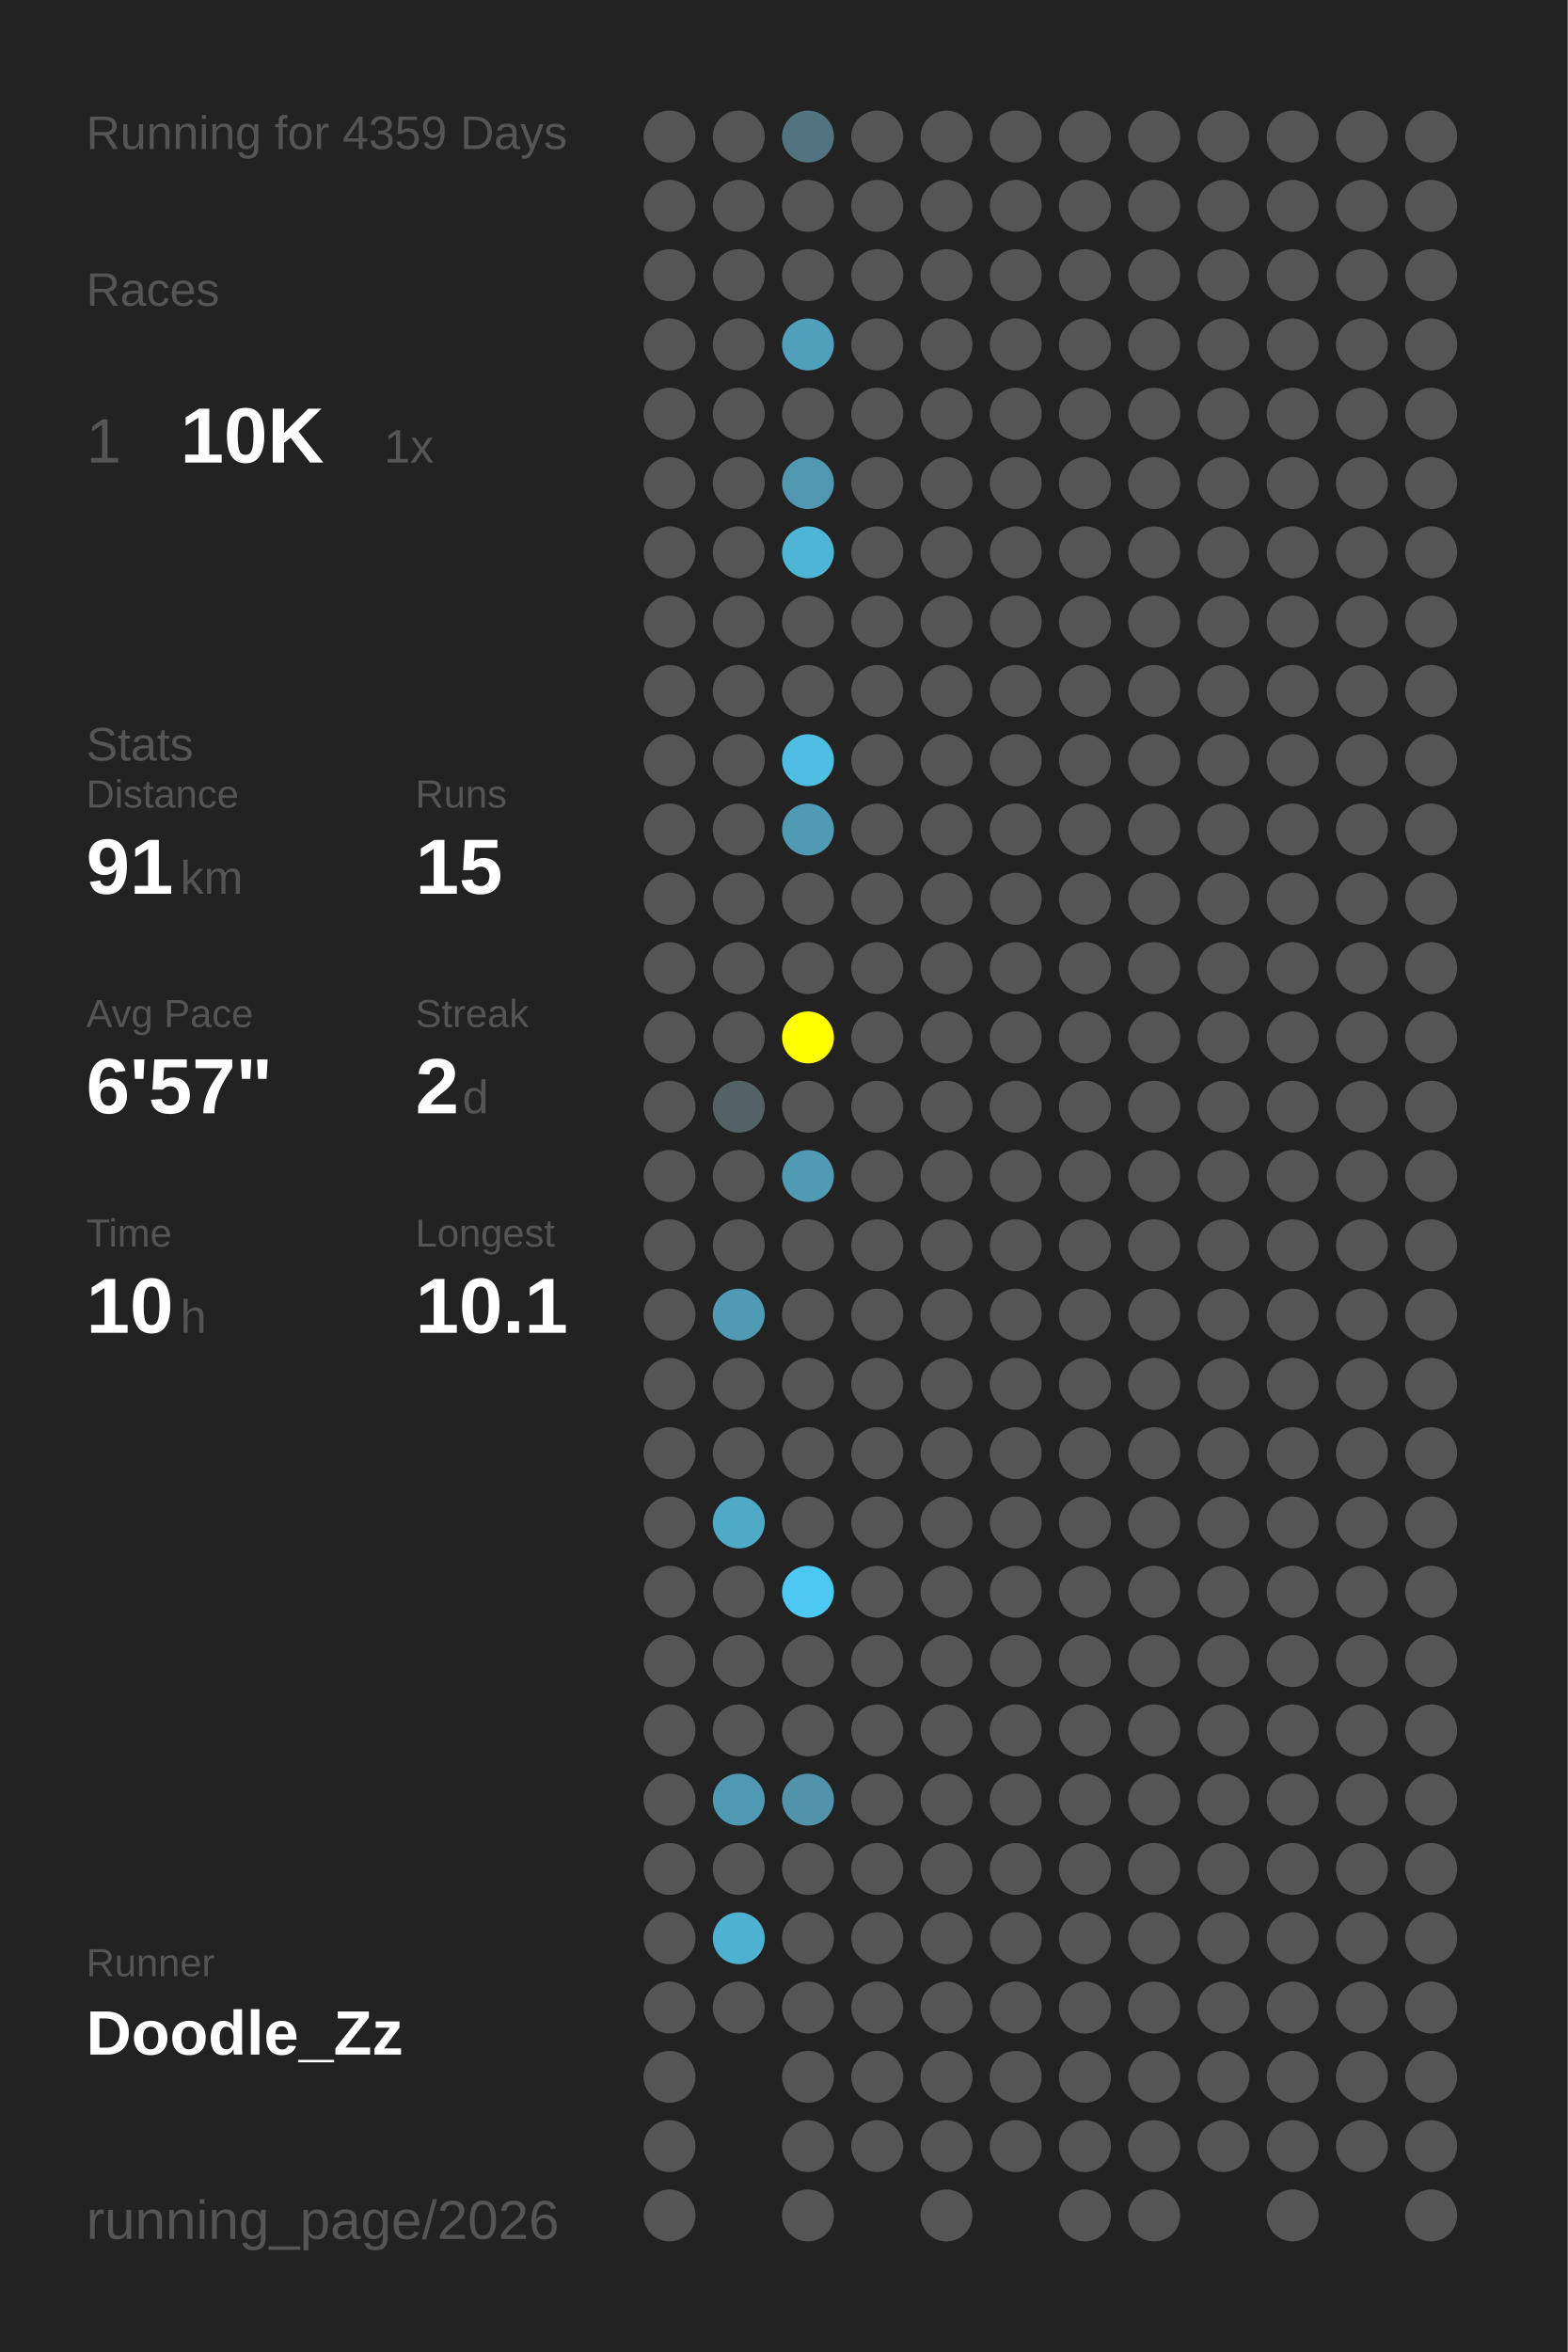
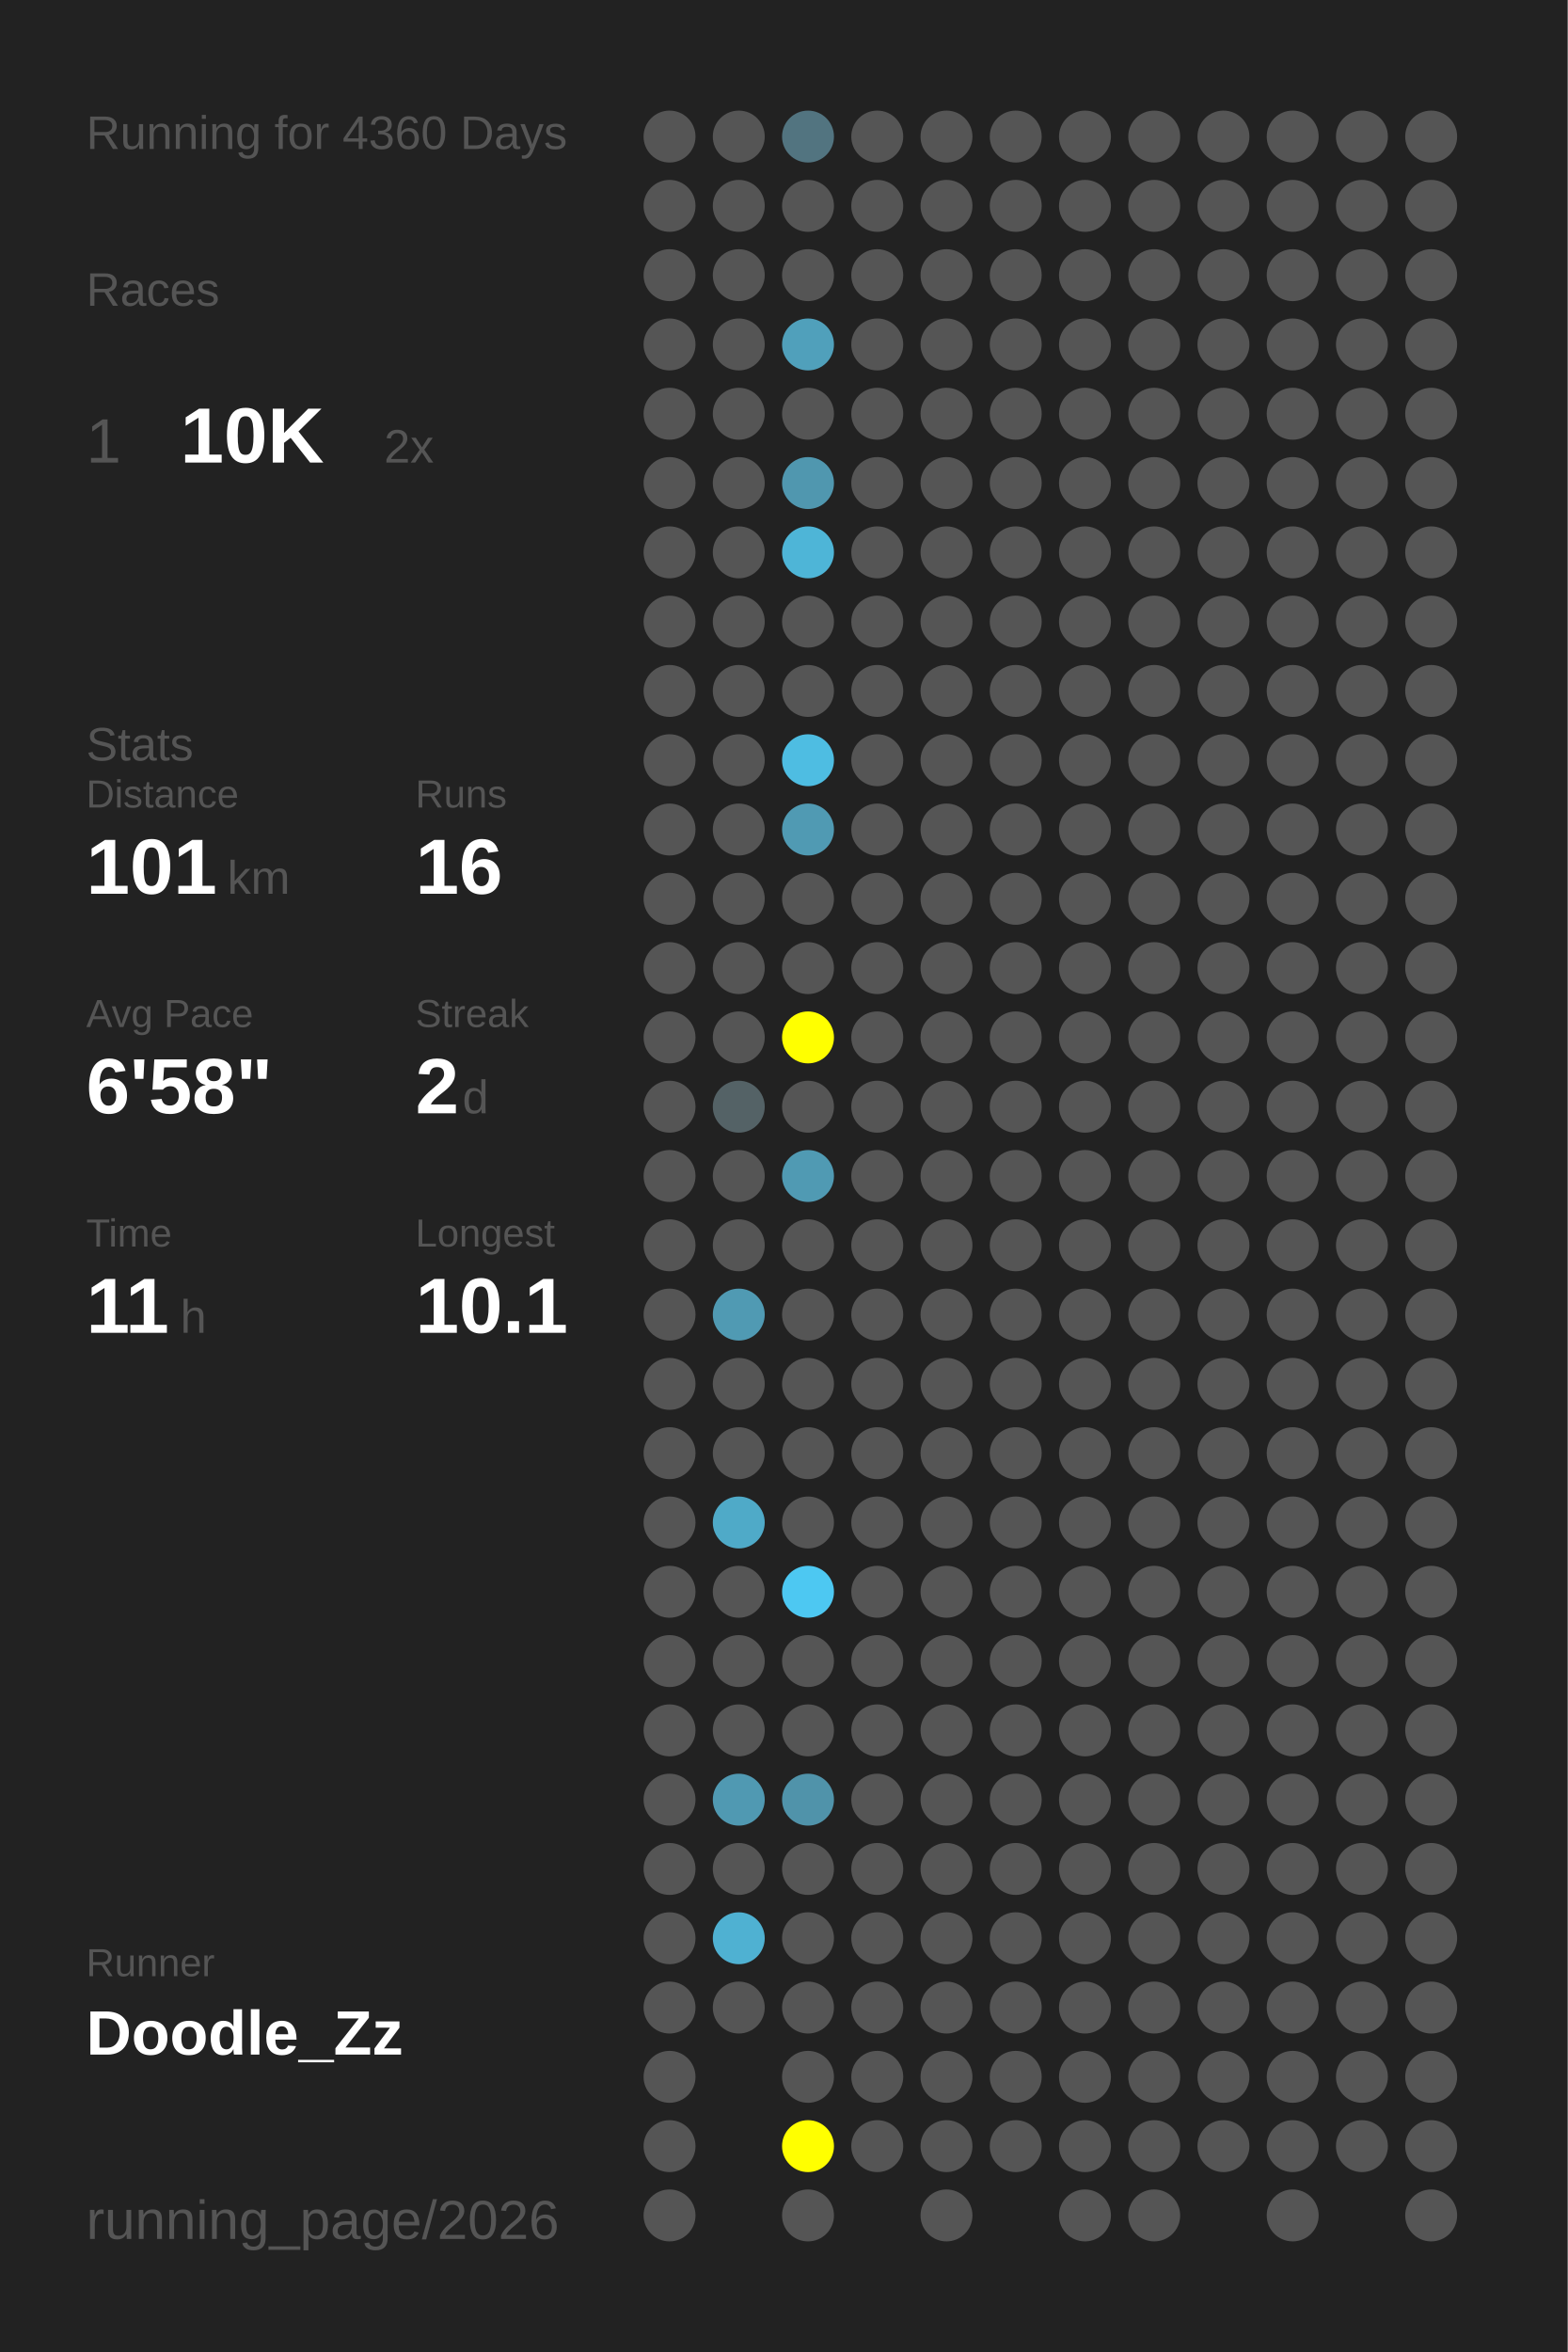
<svg xmlns="http://www.w3.org/2000/svg" baseProfile="full" height="300mm" version="1.1" viewBox="0,0,200,300" width="200mm">
  <defs />
  <rect fill="#222222" height="300" width="200" x="0" y="0" />
-   <text fill="#555555" style="font-size:6px; font-family:Arial;" x="11" y="19">Running for 4359 Days</text>
+   <text fill="#555555" style="font-size:6px; font-family:Arial;" x="11" y="19">Running for 4360 Days</text>
  <text fill="#555555" style="font-size:6px; font-family:Arial;" x="11" y="39">Races</text>
  <text fill="#555555" style="font-size:8px; font-family:Arial;" x="11" y="59">1</text>
  <text fill="#FFFFFF" style="font-size:10px; font-family:Arial; font-weight:bold;" x="23" y="59">10K</text>
-   <text fill="#555555" style="font-size:6px; font-family:Arial;" x="49" y="59">1x</text>
+   <text fill="#555555" style="font-size:6px; font-family:Arial;" x="49" y="59">2x</text>
  <text fill="#555555" style="font-size:6px; font-family:Arial;" x="11" y="97">Stats</text>
  <text fill="#555555" style="font-size:5px; font-family:Arial;" x="11" y="103">Distance</text>
-   <text fill="#FFFFFF" style="font-size:10px; font-family:Arial; font-weight:bold;" x="11" y="114">91</text>
-   <text fill="#555555" style="font-size:6px; font-family:Arial;" x="23" y="114">km</text>
+   <text fill="#FFFFFF" style="font-size:10px; font-family:Arial; font-weight:bold;" x="11" y="114">101</text>
+   <text fill="#555555" style="font-size:6px; font-family:Arial;" x="29" y="114">km</text>
  <text fill="#555555" style="font-size:5px; font-family:Arial;" x="53" y="103">Runs</text>
-   <text fill="#FFFFFF" style="font-size:10px; font-family:Arial; font-weight:bold;" x="53" y="114">15</text>
+   <text fill="#FFFFFF" style="font-size:10px; font-family:Arial; font-weight:bold;" x="53" y="114">16</text>
  <text fill="#555555" style="font-size:5px; font-family:Arial;" x="11" y="131">Avg Pace</text>
-   <text fill="#FFFFFF" style="font-size:10px; font-family:Arial; font-weight:bold;" x="11" y="142">6'57"</text>
+   <text fill="#FFFFFF" style="font-size:10px; font-family:Arial; font-weight:bold;" x="11" y="142">6'58"</text>
  <text fill="#555555" style="font-size:5px; font-family:Arial;" x="53" y="131">Streak</text>
  <text fill="#FFFFFF" style="font-size:10px; font-family:Arial; font-weight:bold;" x="53" y="142">2</text>
  <text fill="#555555" style="font-size:6px; font-family:Arial;" x="59" y="142">d</text>
  <text fill="#555555" style="font-size:5px; font-family:Arial;" x="11" y="159">Time</text>
-   <text fill="#FFFFFF" style="font-size:10px; font-family:Arial; font-weight:bold;" x="11" y="170">10</text>
+   <text fill="#FFFFFF" style="font-size:10px; font-family:Arial; font-weight:bold;" x="11" y="170">11</text>
  <text fill="#555555" style="font-size:6px; font-family:Arial;" x="23" y="170">h</text>
  <text fill="#555555" style="font-size:5px; font-family:Arial;" x="53" y="159">Longest</text>
  <text fill="#FFFFFF" style="font-size:10px; font-family:Arial; font-weight:bold;" x="53" y="170">10.1</text>
  <text fill="#555555" style="font-size:5px; font-family:Arial;" x="11" y="252.065">Runner</text>
  <text fill="#FFFFFF" style="font-size:8px; font-family:Arial; font-weight:bold;" x="11" y="262.065">Doodle_Zz</text>
  <text fill="#555555" style="font-size:7px; font-family:Arial;" x="11" y="285.581">running_page/2026</text>
  <circle cx="85.417" cy="17.419" fill="#555555" r="3.312" />
  <circle cx="85.417" cy="26.258" fill="#555555" r="3.312" />
  <circle cx="85.417" cy="35.097" fill="#555555" r="3.312" />
  <circle cx="85.417" cy="43.935" fill="#555555" r="3.312" />
  <circle cx="85.417" cy="52.774" fill="#555555" r="3.312" />
  <circle cx="85.417" cy="61.613" fill="#555555" r="3.312" />
  <circle cx="85.417" cy="70.452" fill="#555555" r="3.312" />
  <circle cx="85.417" cy="79.29" fill="#555555" r="3.312" />
  <circle cx="85.417" cy="88.129" fill="#555555" r="3.312" />
  <circle cx="85.417" cy="96.968" fill="#555555" r="3.312" />
  <circle cx="85.417" cy="105.806" fill="#555555" r="3.312" />
  <circle cx="85.417" cy="114.645" fill="#555555" r="3.312" />
  <circle cx="85.417" cy="123.484" fill="#555555" r="3.312" />
  <circle cx="85.417" cy="132.323" fill="#555555" r="3.312" />
  <circle cx="85.417" cy="141.161" fill="#555555" r="3.312" />
  <circle cx="85.417" cy="150" fill="#555555" r="3.312" />
  <circle cx="85.417" cy="158.839" fill="#555555" r="3.312" />
  <circle cx="85.417" cy="167.677" fill="#555555" r="3.312" />
  <circle cx="85.417" cy="176.516" fill="#555555" r="3.312" />
  <circle cx="85.417" cy="185.355" fill="#555555" r="3.312" />
  <circle cx="85.417" cy="194.194" fill="#555555" r="3.312" />
  <circle cx="85.417" cy="203.032" fill="#555555" r="3.312" />
  <circle cx="85.417" cy="211.871" fill="#555555" r="3.312" />
  <circle cx="85.417" cy="220.71" fill="#555555" r="3.312" />
  <circle cx="85.417" cy="229.548" fill="#555555" r="3.312" />
  <circle cx="85.417" cy="238.387" fill="#555555" r="3.312" />
  <circle cx="85.417" cy="247.226" fill="#555555" r="3.312" />
  <circle cx="85.417" cy="256.065" fill="#555555" r="3.312" />
  <circle cx="85.417" cy="264.903" fill="#555555" r="3.312" />
  <circle cx="85.417" cy="273.742" fill="#555555" r="3.312" />
  <circle cx="85.417" cy="282.581" fill="#555555" r="3.312" />
  <circle cx="94.25" cy="17.419" fill="#555555" r="3.312" />
  <circle cx="94.25" cy="26.258" fill="#555555" r="3.312" />
  <circle cx="94.25" cy="35.097" fill="#555555" r="3.312" />
  <circle cx="94.25" cy="43.935" fill="#555555" r="3.312" />
  <circle cx="94.25" cy="52.774" fill="#555555" r="3.312" />
  <circle cx="94.25" cy="61.613" fill="#555555" r="3.312" />
  <circle cx="94.25" cy="70.452" fill="#555555" r="3.312" />
  <circle cx="94.25" cy="79.29" fill="#555555" r="3.312" />
  <circle cx="94.25" cy="88.129" fill="#555555" r="3.312" />
  <circle cx="94.25" cy="96.968" fill="#555555" r="3.312" />
  <circle cx="94.25" cy="105.806" fill="#555555" r="3.312" />
  <circle cx="94.25" cy="114.645" fill="#555555" r="3.312" />
  <circle cx="94.25" cy="123.484" fill="#555555" r="3.312" />
  <circle cx="94.25" cy="132.323" fill="#555555" r="3.312" />
  <circle cx="94.25" cy="141.161" fill="#546266" r="3.312" />
  <circle cx="94.25" cy="150" fill="#555555" r="3.312" />
  <circle cx="94.25" cy="158.839" fill="#555555" r="3.312" />
  <circle cx="94.25" cy="167.677" fill="#509ab3" r="3.312" />
  <circle cx="94.25" cy="176.516" fill="#555555" r="3.312" />
  <circle cx="94.25" cy="185.355" fill="#555555" r="3.312" />
  <circle cx="94.25" cy="194.194" fill="#4faac8" r="3.312" />
  <circle cx="94.25" cy="203.032" fill="#555555" r="3.312" />
  <circle cx="94.25" cy="211.871" fill="#555555" r="3.312" />
  <circle cx="94.25" cy="220.71" fill="#555555" r="3.312" />
  <circle cx="94.25" cy="229.548" fill="#5099b2" r="3.312" />
  <circle cx="94.25" cy="238.387" fill="#555555" r="3.312" />
  <circle cx="94.25" cy="247.226" fill="#4fb1d2" r="3.312" />
  <circle cx="94.25" cy="256.065" fill="#555555" r="3.312" />
  <circle cx="103.083" cy="17.419" fill="#527480" r="3.312" />
  <circle cx="103.083" cy="26.258" fill="#555555" r="3.312" />
  <circle cx="103.083" cy="35.097" fill="#555555" r="3.312" />
  <circle cx="103.083" cy="43.935" fill="#50a0bb" r="3.312" />
  <circle cx="103.083" cy="52.774" fill="#555555" r="3.312" />
  <circle cx="103.083" cy="61.613" fill="#5097af" r="3.312" />
  <circle cx="103.083" cy="70.452" fill="#4eb5d7" r="3.312" />
  <circle cx="103.083" cy="79.29" fill="#555555" r="3.312" />
  <circle cx="103.083" cy="88.129" fill="#555555" r="3.312" />
  <circle cx="103.083" cy="96.968" fill="#4ebde2" r="3.312" />
  <circle cx="103.083" cy="105.806" fill="#509ab3" r="3.312" />
  <circle cx="103.083" cy="114.645" fill="#555555" r="3.312" />
  <circle cx="103.083" cy="123.484" fill="#555555" r="3.312" />
  <circle cx="103.083" cy="132.323" fill="#FFFF00" r="3.312" />
  <circle cx="103.083" cy="141.161" fill="#555555" r="3.312" />
  <circle cx="103.083" cy="150" fill="#509ab3" r="3.312" />
  <circle cx="103.083" cy="158.839" fill="#555555" r="3.312" />
  <circle cx="103.083" cy="167.677" fill="#555555" r="3.312" />
  <circle cx="103.083" cy="176.516" fill="#555555" r="3.312" />
  <circle cx="103.083" cy="185.355" fill="#555555" r="3.312" />
  <circle cx="103.083" cy="194.194" fill="#555555" r="3.312" />
  <circle cx="103.083" cy="203.032" fill="#4dc8f2" r="3.312" />
  <circle cx="103.083" cy="211.871" fill="#555555" r="3.312" />
  <circle cx="103.083" cy="220.71" fill="#555555" r="3.312" />
  <circle cx="103.083" cy="229.548" fill="#5093aa" r="3.312" />
  <circle cx="103.083" cy="238.387" fill="#555555" r="3.312" />
  <circle cx="103.083" cy="247.226" fill="#555555" r="3.312" />
  <circle cx="103.083" cy="256.065" fill="#555555" r="3.312" />
  <circle cx="103.083" cy="264.903" fill="#555555" r="3.312" />
-   <circle cx="103.083" cy="273.742" fill="#555555" r="3.312" />
+   <circle cx="103.083" cy="273.742" fill="#FFFF00" r="3.312" />
  <circle cx="103.083" cy="282.581" fill="#555555" r="3.312" />
  <circle cx="111.917" cy="17.419" fill="#555555" r="3.312" />
  <circle cx="111.917" cy="26.258" fill="#555555" r="3.312" />
  <circle cx="111.917" cy="35.097" fill="#555555" r="3.312" />
  <circle cx="111.917" cy="43.935" fill="#555555" r="3.312" />
  <circle cx="111.917" cy="52.774" fill="#555555" r="3.312" />
  <circle cx="111.917" cy="61.613" fill="#555555" r="3.312" />
  <circle cx="111.917" cy="70.452" fill="#555555" r="3.312" />
  <circle cx="111.917" cy="79.29" fill="#555555" r="3.312" />
  <circle cx="111.917" cy="88.129" fill="#555555" r="3.312" />
  <circle cx="111.917" cy="96.968" fill="#555555" r="3.312" />
  <circle cx="111.917" cy="105.806" fill="#555555" r="3.312" />
  <circle cx="111.917" cy="114.645" fill="#555555" r="3.312" />
  <circle cx="111.917" cy="123.484" fill="#555555" r="3.312" />
  <circle cx="111.917" cy="132.323" fill="#555555" r="3.312" />
  <circle cx="111.917" cy="141.161" fill="#555555" r="3.312" />
  <circle cx="111.917" cy="150" fill="#555555" r="3.312" />
  <circle cx="111.917" cy="158.839" fill="#555555" r="3.312" />
  <circle cx="111.917" cy="167.677" fill="#555555" r="3.312" />
  <circle cx="111.917" cy="176.516" fill="#555555" r="3.312" />
  <circle cx="111.917" cy="185.355" fill="#555555" r="3.312" />
  <circle cx="111.917" cy="194.194" fill="#555555" r="3.312" />
  <circle cx="111.917" cy="203.032" fill="#555555" r="3.312" />
  <circle cx="111.917" cy="211.871" fill="#555555" r="3.312" />
  <circle cx="111.917" cy="220.71" fill="#555555" r="3.312" />
  <circle cx="111.917" cy="229.548" fill="#555555" r="3.312" />
  <circle cx="111.917" cy="238.387" fill="#555555" r="3.312" />
  <circle cx="111.917" cy="247.226" fill="#555555" r="3.312" />
  <circle cx="111.917" cy="256.065" fill="#555555" r="3.312" />
  <circle cx="111.917" cy="264.903" fill="#555555" r="3.312" />
  <circle cx="111.917" cy="273.742" fill="#555555" r="3.312" />
  <circle cx="120.75" cy="17.419" fill="#555555" r="3.312" />
  <circle cx="120.75" cy="26.258" fill="#555555" r="3.312" />
  <circle cx="120.75" cy="35.097" fill="#555555" r="3.312" />
  <circle cx="120.75" cy="43.935" fill="#555555" r="3.312" />
  <circle cx="120.75" cy="52.774" fill="#555555" r="3.312" />
  <circle cx="120.75" cy="61.613" fill="#555555" r="3.312" />
  <circle cx="120.75" cy="70.452" fill="#555555" r="3.312" />
  <circle cx="120.75" cy="79.29" fill="#555555" r="3.312" />
  <circle cx="120.75" cy="88.129" fill="#555555" r="3.312" />
  <circle cx="120.75" cy="96.968" fill="#555555" r="3.312" />
  <circle cx="120.75" cy="105.806" fill="#555555" r="3.312" />
  <circle cx="120.75" cy="114.645" fill="#555555" r="3.312" />
  <circle cx="120.75" cy="123.484" fill="#555555" r="3.312" />
  <circle cx="120.75" cy="132.323" fill="#555555" r="3.312" />
  <circle cx="120.75" cy="141.161" fill="#555555" r="3.312" />
  <circle cx="120.75" cy="150" fill="#555555" r="3.312" />
  <circle cx="120.75" cy="158.839" fill="#555555" r="3.312" />
  <circle cx="120.75" cy="167.677" fill="#555555" r="3.312" />
  <circle cx="120.75" cy="176.516" fill="#555555" r="3.312" />
  <circle cx="120.75" cy="185.355" fill="#555555" r="3.312" />
  <circle cx="120.75" cy="194.194" fill="#555555" r="3.312" />
  <circle cx="120.75" cy="203.032" fill="#555555" r="3.312" />
  <circle cx="120.75" cy="211.871" fill="#555555" r="3.312" />
  <circle cx="120.75" cy="220.71" fill="#555555" r="3.312" />
  <circle cx="120.75" cy="229.548" fill="#555555" r="3.312" />
  <circle cx="120.75" cy="238.387" fill="#555555" r="3.312" />
  <circle cx="120.75" cy="247.226" fill="#555555" r="3.312" />
  <circle cx="120.75" cy="256.065" fill="#555555" r="3.312" />
  <circle cx="120.75" cy="264.903" fill="#555555" r="3.312" />
  <circle cx="120.75" cy="273.742" fill="#555555" r="3.312" />
  <circle cx="120.75" cy="282.581" fill="#555555" r="3.312" />
  <circle cx="129.583" cy="17.419" fill="#555555" r="3.312" />
  <circle cx="129.583" cy="26.258" fill="#555555" r="3.312" />
  <circle cx="129.583" cy="35.097" fill="#555555" r="3.312" />
  <circle cx="129.583" cy="43.935" fill="#555555" r="3.312" />
  <circle cx="129.583" cy="52.774" fill="#555555" r="3.312" />
  <circle cx="129.583" cy="61.613" fill="#555555" r="3.312" />
  <circle cx="129.583" cy="70.452" fill="#555555" r="3.312" />
  <circle cx="129.583" cy="79.29" fill="#555555" r="3.312" />
  <circle cx="129.583" cy="88.129" fill="#555555" r="3.312" />
  <circle cx="129.583" cy="96.968" fill="#555555" r="3.312" />
  <circle cx="129.583" cy="105.806" fill="#555555" r="3.312" />
  <circle cx="129.583" cy="114.645" fill="#555555" r="3.312" />
  <circle cx="129.583" cy="123.484" fill="#555555" r="3.312" />
  <circle cx="129.583" cy="132.323" fill="#555555" r="3.312" />
  <circle cx="129.583" cy="141.161" fill="#555555" r="3.312" />
  <circle cx="129.583" cy="150" fill="#555555" r="3.312" />
  <circle cx="129.583" cy="158.839" fill="#555555" r="3.312" />
  <circle cx="129.583" cy="167.677" fill="#555555" r="3.312" />
  <circle cx="129.583" cy="176.516" fill="#555555" r="3.312" />
  <circle cx="129.583" cy="185.355" fill="#555555" r="3.312" />
  <circle cx="129.583" cy="194.194" fill="#555555" r="3.312" />
  <circle cx="129.583" cy="203.032" fill="#555555" r="3.312" />
  <circle cx="129.583" cy="211.871" fill="#555555" r="3.312" />
  <circle cx="129.583" cy="220.71" fill="#555555" r="3.312" />
  <circle cx="129.583" cy="229.548" fill="#555555" r="3.312" />
  <circle cx="129.583" cy="238.387" fill="#555555" r="3.312" />
  <circle cx="129.583" cy="247.226" fill="#555555" r="3.312" />
  <circle cx="129.583" cy="256.065" fill="#555555" r="3.312" />
  <circle cx="129.583" cy="264.903" fill="#555555" r="3.312" />
  <circle cx="129.583" cy="273.742" fill="#555555" r="3.312" />
  <circle cx="138.417" cy="17.419" fill="#555555" r="3.312" />
  <circle cx="138.417" cy="26.258" fill="#555555" r="3.312" />
  <circle cx="138.417" cy="35.097" fill="#555555" r="3.312" />
  <circle cx="138.417" cy="43.935" fill="#555555" r="3.312" />
  <circle cx="138.417" cy="52.774" fill="#555555" r="3.312" />
  <circle cx="138.417" cy="61.613" fill="#555555" r="3.312" />
  <circle cx="138.417" cy="70.452" fill="#555555" r="3.312" />
  <circle cx="138.417" cy="79.29" fill="#555555" r="3.312" />
  <circle cx="138.417" cy="88.129" fill="#555555" r="3.312" />
  <circle cx="138.417" cy="96.968" fill="#555555" r="3.312" />
  <circle cx="138.417" cy="105.806" fill="#555555" r="3.312" />
  <circle cx="138.417" cy="114.645" fill="#555555" r="3.312" />
  <circle cx="138.417" cy="123.484" fill="#555555" r="3.312" />
  <circle cx="138.417" cy="132.323" fill="#555555" r="3.312" />
  <circle cx="138.417" cy="141.161" fill="#555555" r="3.312" />
  <circle cx="138.417" cy="150" fill="#555555" r="3.312" />
  <circle cx="138.417" cy="158.839" fill="#555555" r="3.312" />
  <circle cx="138.417" cy="167.677" fill="#555555" r="3.312" />
  <circle cx="138.417" cy="176.516" fill="#555555" r="3.312" />
  <circle cx="138.417" cy="185.355" fill="#555555" r="3.312" />
  <circle cx="138.417" cy="194.194" fill="#555555" r="3.312" />
  <circle cx="138.417" cy="203.032" fill="#555555" r="3.312" />
  <circle cx="138.417" cy="211.871" fill="#555555" r="3.312" />
  <circle cx="138.417" cy="220.71" fill="#555555" r="3.312" />
  <circle cx="138.417" cy="229.548" fill="#555555" r="3.312" />
  <circle cx="138.417" cy="238.387" fill="#555555" r="3.312" />
  <circle cx="138.417" cy="247.226" fill="#555555" r="3.312" />
  <circle cx="138.417" cy="256.065" fill="#555555" r="3.312" />
  <circle cx="138.417" cy="264.903" fill="#555555" r="3.312" />
  <circle cx="138.417" cy="273.742" fill="#555555" r="3.312" />
  <circle cx="138.417" cy="282.581" fill="#555555" r="3.312" />
  <circle cx="147.25" cy="17.419" fill="#555555" r="3.312" />
  <circle cx="147.25" cy="26.258" fill="#555555" r="3.312" />
  <circle cx="147.25" cy="35.097" fill="#555555" r="3.312" />
  <circle cx="147.25" cy="43.935" fill="#555555" r="3.312" />
  <circle cx="147.25" cy="52.774" fill="#555555" r="3.312" />
  <circle cx="147.25" cy="61.613" fill="#555555" r="3.312" />
  <circle cx="147.25" cy="70.452" fill="#555555" r="3.312" />
  <circle cx="147.25" cy="79.29" fill="#555555" r="3.312" />
  <circle cx="147.25" cy="88.129" fill="#555555" r="3.312" />
  <circle cx="147.25" cy="96.968" fill="#555555" r="3.312" />
  <circle cx="147.25" cy="105.806" fill="#555555" r="3.312" />
  <circle cx="147.25" cy="114.645" fill="#555555" r="3.312" />
  <circle cx="147.25" cy="123.484" fill="#555555" r="3.312" />
  <circle cx="147.25" cy="132.323" fill="#555555" r="3.312" />
  <circle cx="147.25" cy="141.161" fill="#555555" r="3.312" />
  <circle cx="147.25" cy="150" fill="#555555" r="3.312" />
  <circle cx="147.25" cy="158.839" fill="#555555" r="3.312" />
  <circle cx="147.25" cy="167.677" fill="#555555" r="3.312" />
  <circle cx="147.25" cy="176.516" fill="#555555" r="3.312" />
  <circle cx="147.25" cy="185.355" fill="#555555" r="3.312" />
  <circle cx="147.25" cy="194.194" fill="#555555" r="3.312" />
  <circle cx="147.25" cy="203.032" fill="#555555" r="3.312" />
  <circle cx="147.25" cy="211.871" fill="#555555" r="3.312" />
  <circle cx="147.25" cy="220.71" fill="#555555" r="3.312" />
  <circle cx="147.25" cy="229.548" fill="#555555" r="3.312" />
  <circle cx="147.25" cy="238.387" fill="#555555" r="3.312" />
  <circle cx="147.25" cy="247.226" fill="#555555" r="3.312" />
  <circle cx="147.25" cy="256.065" fill="#555555" r="3.312" />
  <circle cx="147.25" cy="264.903" fill="#555555" r="3.312" />
  <circle cx="147.25" cy="273.742" fill="#555555" r="3.312" />
  <circle cx="147.25" cy="282.581" fill="#555555" r="3.312" />
  <circle cx="156.083" cy="17.419" fill="#555555" r="3.312" />
  <circle cx="156.083" cy="26.258" fill="#555555" r="3.312" />
  <circle cx="156.083" cy="35.097" fill="#555555" r="3.312" />
  <circle cx="156.083" cy="43.935" fill="#555555" r="3.312" />
  <circle cx="156.083" cy="52.774" fill="#555555" r="3.312" />
  <circle cx="156.083" cy="61.613" fill="#555555" r="3.312" />
  <circle cx="156.083" cy="70.452" fill="#555555" r="3.312" />
  <circle cx="156.083" cy="79.29" fill="#555555" r="3.312" />
  <circle cx="156.083" cy="88.129" fill="#555555" r="3.312" />
  <circle cx="156.083" cy="96.968" fill="#555555" r="3.312" />
  <circle cx="156.083" cy="105.806" fill="#555555" r="3.312" />
  <circle cx="156.083" cy="114.645" fill="#555555" r="3.312" />
  <circle cx="156.083" cy="123.484" fill="#555555" r="3.312" />
  <circle cx="156.083" cy="132.323" fill="#555555" r="3.312" />
  <circle cx="156.083" cy="141.161" fill="#555555" r="3.312" />
  <circle cx="156.083" cy="150" fill="#555555" r="3.312" />
  <circle cx="156.083" cy="158.839" fill="#555555" r="3.312" />
  <circle cx="156.083" cy="167.677" fill="#555555" r="3.312" />
  <circle cx="156.083" cy="176.516" fill="#555555" r="3.312" />
  <circle cx="156.083" cy="185.355" fill="#555555" r="3.312" />
  <circle cx="156.083" cy="194.194" fill="#555555" r="3.312" />
  <circle cx="156.083" cy="203.032" fill="#555555" r="3.312" />
  <circle cx="156.083" cy="211.871" fill="#555555" r="3.312" />
  <circle cx="156.083" cy="220.71" fill="#555555" r="3.312" />
  <circle cx="156.083" cy="229.548" fill="#555555" r="3.312" />
  <circle cx="156.083" cy="238.387" fill="#555555" r="3.312" />
  <circle cx="156.083" cy="247.226" fill="#555555" r="3.312" />
  <circle cx="156.083" cy="256.065" fill="#555555" r="3.312" />
  <circle cx="156.083" cy="264.903" fill="#555555" r="3.312" />
  <circle cx="156.083" cy="273.742" fill="#555555" r="3.312" />
  <circle cx="164.917" cy="17.419" fill="#555555" r="3.312" />
  <circle cx="164.917" cy="26.258" fill="#555555" r="3.312" />
  <circle cx="164.917" cy="35.097" fill="#555555" r="3.312" />
  <circle cx="164.917" cy="43.935" fill="#555555" r="3.312" />
  <circle cx="164.917" cy="52.774" fill="#555555" r="3.312" />
  <circle cx="164.917" cy="61.613" fill="#555555" r="3.312" />
  <circle cx="164.917" cy="70.452" fill="#555555" r="3.312" />
  <circle cx="164.917" cy="79.29" fill="#555555" r="3.312" />
  <circle cx="164.917" cy="88.129" fill="#555555" r="3.312" />
  <circle cx="164.917" cy="96.968" fill="#555555" r="3.312" />
  <circle cx="164.917" cy="105.806" fill="#555555" r="3.312" />
  <circle cx="164.917" cy="114.645" fill="#555555" r="3.312" />
  <circle cx="164.917" cy="123.484" fill="#555555" r="3.312" />
  <circle cx="164.917" cy="132.323" fill="#555555" r="3.312" />
  <circle cx="164.917" cy="141.161" fill="#555555" r="3.312" />
  <circle cx="164.917" cy="150" fill="#555555" r="3.312" />
  <circle cx="164.917" cy="158.839" fill="#555555" r="3.312" />
  <circle cx="164.917" cy="167.677" fill="#555555" r="3.312" />
  <circle cx="164.917" cy="176.516" fill="#555555" r="3.312" />
  <circle cx="164.917" cy="185.355" fill="#555555" r="3.312" />
  <circle cx="164.917" cy="194.194" fill="#555555" r="3.312" />
  <circle cx="164.917" cy="203.032" fill="#555555" r="3.312" />
  <circle cx="164.917" cy="211.871" fill="#555555" r="3.312" />
  <circle cx="164.917" cy="220.71" fill="#555555" r="3.312" />
  <circle cx="164.917" cy="229.548" fill="#555555" r="3.312" />
  <circle cx="164.917" cy="238.387" fill="#555555" r="3.312" />
  <circle cx="164.917" cy="247.226" fill="#555555" r="3.312" />
  <circle cx="164.917" cy="256.065" fill="#555555" r="3.312" />
  <circle cx="164.917" cy="264.903" fill="#555555" r="3.312" />
  <circle cx="164.917" cy="273.742" fill="#555555" r="3.312" />
  <circle cx="164.917" cy="282.581" fill="#555555" r="3.312" />
  <circle cx="173.75" cy="17.419" fill="#555555" r="3.312" />
  <circle cx="173.75" cy="26.258" fill="#555555" r="3.312" />
  <circle cx="173.75" cy="35.097" fill="#555555" r="3.312" />
  <circle cx="173.75" cy="43.935" fill="#555555" r="3.312" />
  <circle cx="173.75" cy="52.774" fill="#555555" r="3.312" />
  <circle cx="173.75" cy="61.613" fill="#555555" r="3.312" />
  <circle cx="173.75" cy="70.452" fill="#555555" r="3.312" />
  <circle cx="173.75" cy="79.29" fill="#555555" r="3.312" />
  <circle cx="173.75" cy="88.129" fill="#555555" r="3.312" />
  <circle cx="173.75" cy="96.968" fill="#555555" r="3.312" />
  <circle cx="173.75" cy="105.806" fill="#555555" r="3.312" />
  <circle cx="173.75" cy="114.645" fill="#555555" r="3.312" />
  <circle cx="173.75" cy="123.484" fill="#555555" r="3.312" />
  <circle cx="173.75" cy="132.323" fill="#555555" r="3.312" />
  <circle cx="173.75" cy="141.161" fill="#555555" r="3.312" />
  <circle cx="173.75" cy="150" fill="#555555" r="3.312" />
  <circle cx="173.75" cy="158.839" fill="#555555" r="3.312" />
  <circle cx="173.75" cy="167.677" fill="#555555" r="3.312" />
  <circle cx="173.75" cy="176.516" fill="#555555" r="3.312" />
  <circle cx="173.75" cy="185.355" fill="#555555" r="3.312" />
  <circle cx="173.75" cy="194.194" fill="#555555" r="3.312" />
  <circle cx="173.75" cy="203.032" fill="#555555" r="3.312" />
  <circle cx="173.75" cy="211.871" fill="#555555" r="3.312" />
  <circle cx="173.75" cy="220.71" fill="#555555" r="3.312" />
  <circle cx="173.75" cy="229.548" fill="#555555" r="3.312" />
  <circle cx="173.75" cy="238.387" fill="#555555" r="3.312" />
  <circle cx="173.75" cy="247.226" fill="#555555" r="3.312" />
  <circle cx="173.75" cy="256.065" fill="#555555" r="3.312" />
  <circle cx="173.75" cy="264.903" fill="#555555" r="3.312" />
  <circle cx="173.75" cy="273.742" fill="#555555" r="3.312" />
  <circle cx="182.583" cy="17.419" fill="#555555" r="3.312" />
  <circle cx="182.583" cy="26.258" fill="#555555" r="3.312" />
  <circle cx="182.583" cy="35.097" fill="#555555" r="3.312" />
  <circle cx="182.583" cy="43.935" fill="#555555" r="3.312" />
  <circle cx="182.583" cy="52.774" fill="#555555" r="3.312" />
  <circle cx="182.583" cy="61.613" fill="#555555" r="3.312" />
  <circle cx="182.583" cy="70.452" fill="#555555" r="3.312" />
  <circle cx="182.583" cy="79.29" fill="#555555" r="3.312" />
  <circle cx="182.583" cy="88.129" fill="#555555" r="3.312" />
  <circle cx="182.583" cy="96.968" fill="#555555" r="3.312" />
  <circle cx="182.583" cy="105.806" fill="#555555" r="3.312" />
  <circle cx="182.583" cy="114.645" fill="#555555" r="3.312" />
  <circle cx="182.583" cy="123.484" fill="#555555" r="3.312" />
  <circle cx="182.583" cy="132.323" fill="#555555" r="3.312" />
  <circle cx="182.583" cy="141.161" fill="#555555" r="3.312" />
  <circle cx="182.583" cy="150" fill="#555555" r="3.312" />
  <circle cx="182.583" cy="158.839" fill="#555555" r="3.312" />
  <circle cx="182.583" cy="167.677" fill="#555555" r="3.312" />
  <circle cx="182.583" cy="176.516" fill="#555555" r="3.312" />
  <circle cx="182.583" cy="185.355" fill="#555555" r="3.312" />
  <circle cx="182.583" cy="194.194" fill="#555555" r="3.312" />
  <circle cx="182.583" cy="203.032" fill="#555555" r="3.312" />
  <circle cx="182.583" cy="211.871" fill="#555555" r="3.312" />
  <circle cx="182.583" cy="220.71" fill="#555555" r="3.312" />
  <circle cx="182.583" cy="229.548" fill="#555555" r="3.312" />
  <circle cx="182.583" cy="238.387" fill="#555555" r="3.312" />
  <circle cx="182.583" cy="247.226" fill="#555555" r="3.312" />
  <circle cx="182.583" cy="256.065" fill="#555555" r="3.312" />
  <circle cx="182.583" cy="264.903" fill="#555555" r="3.312" />
  <circle cx="182.583" cy="273.742" fill="#555555" r="3.312" />
  <circle cx="182.583" cy="282.581" fill="#555555" r="3.312" />
</svg>
